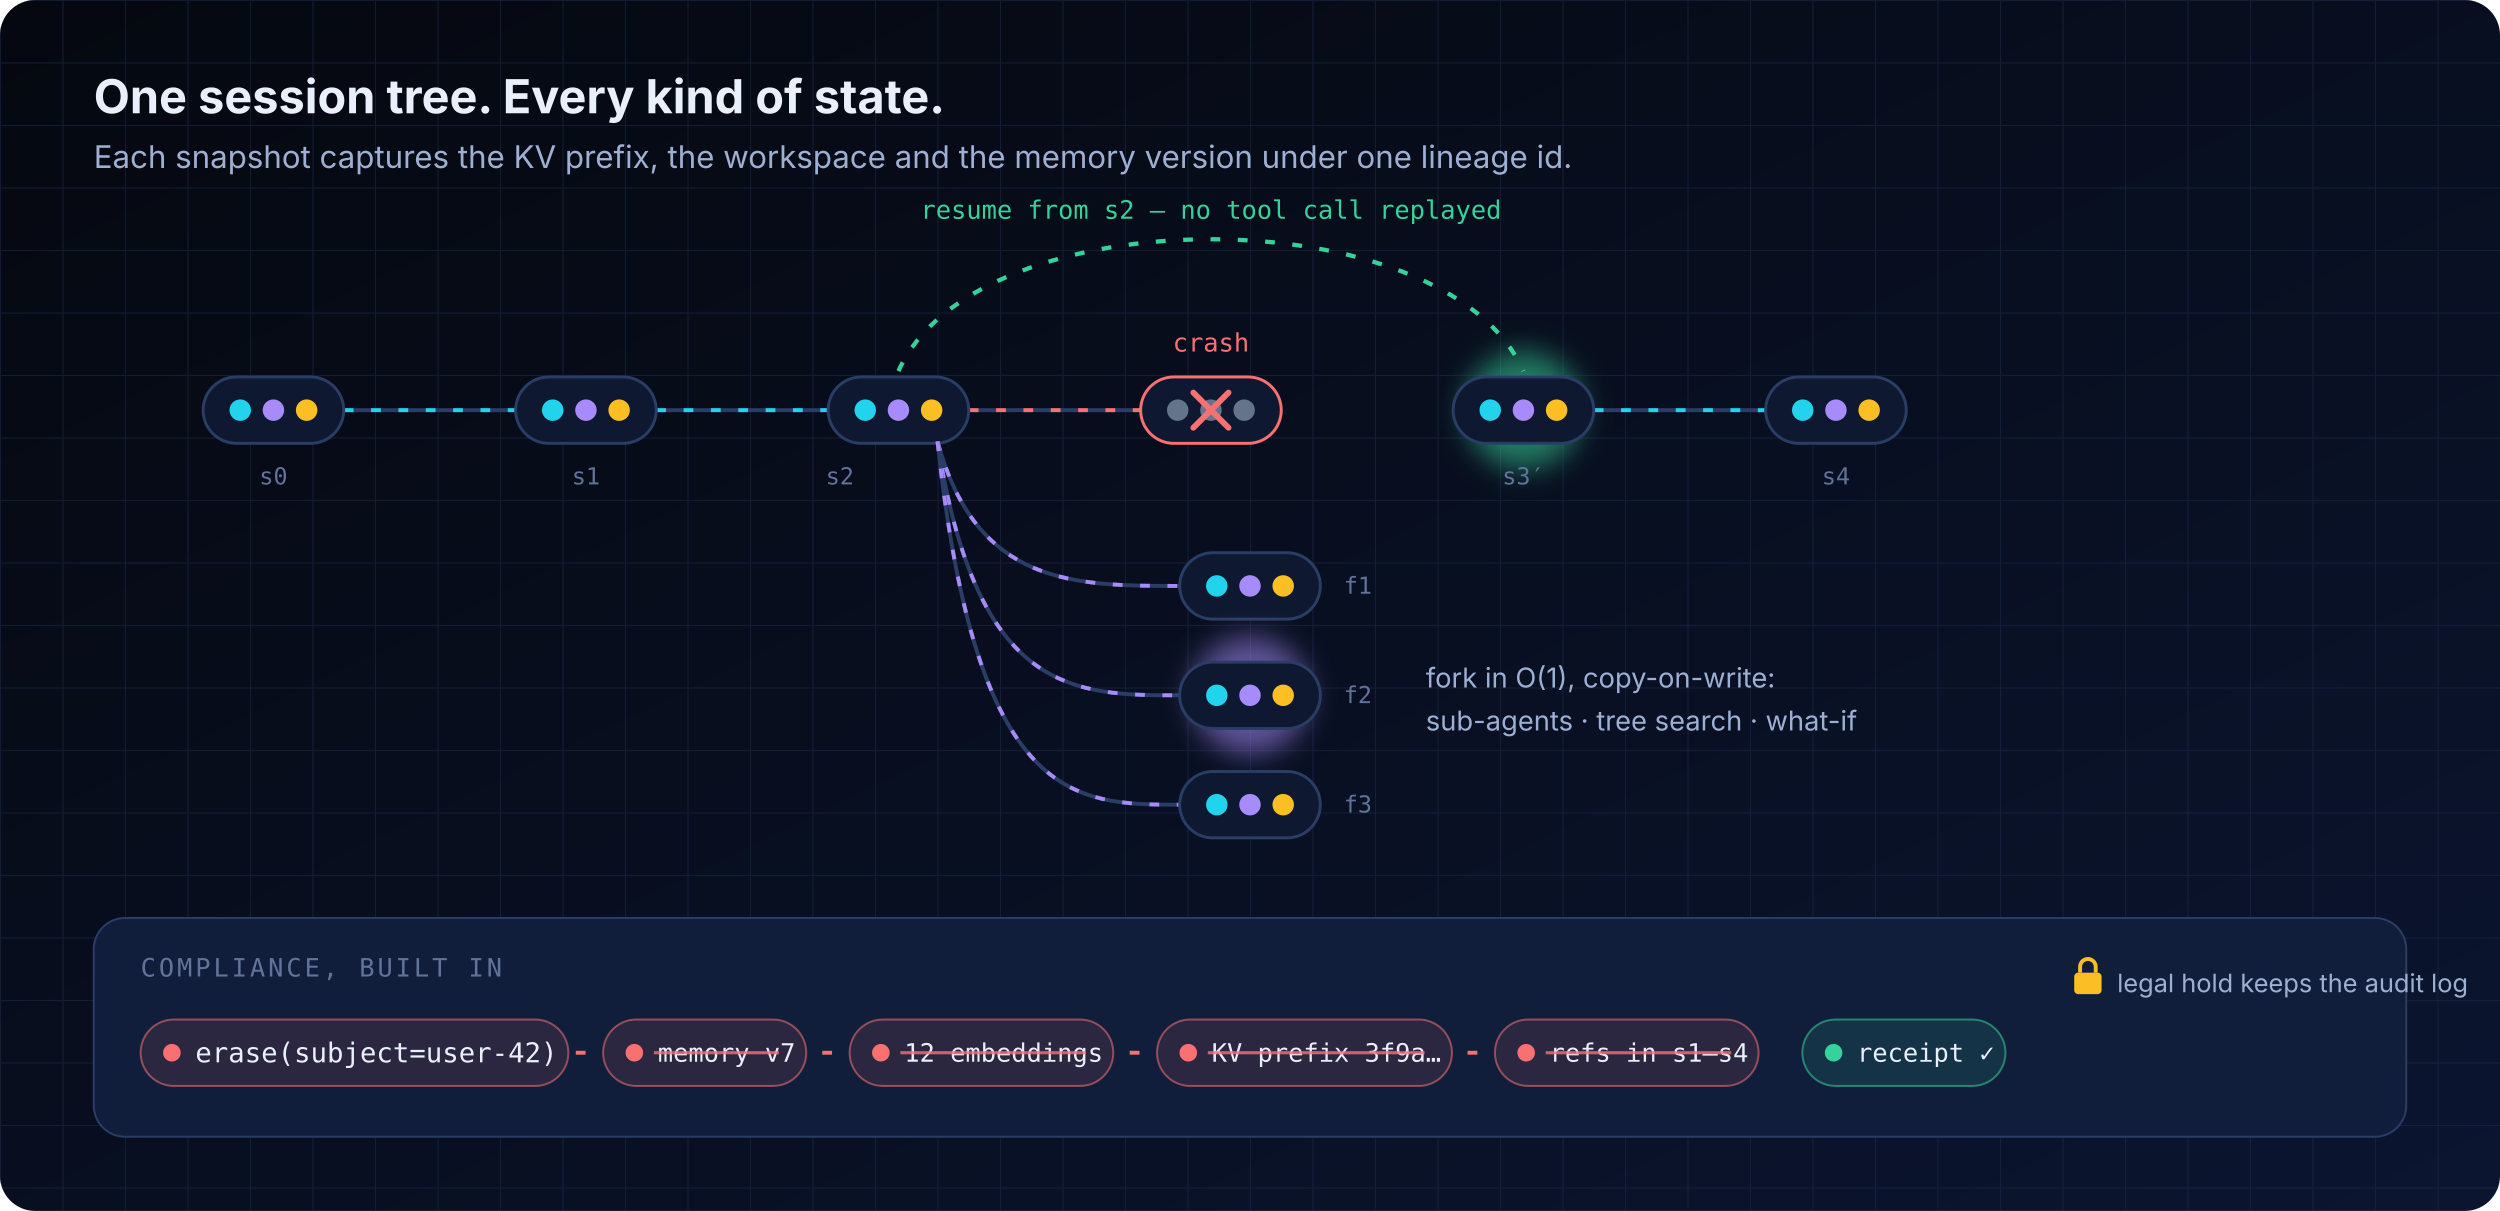
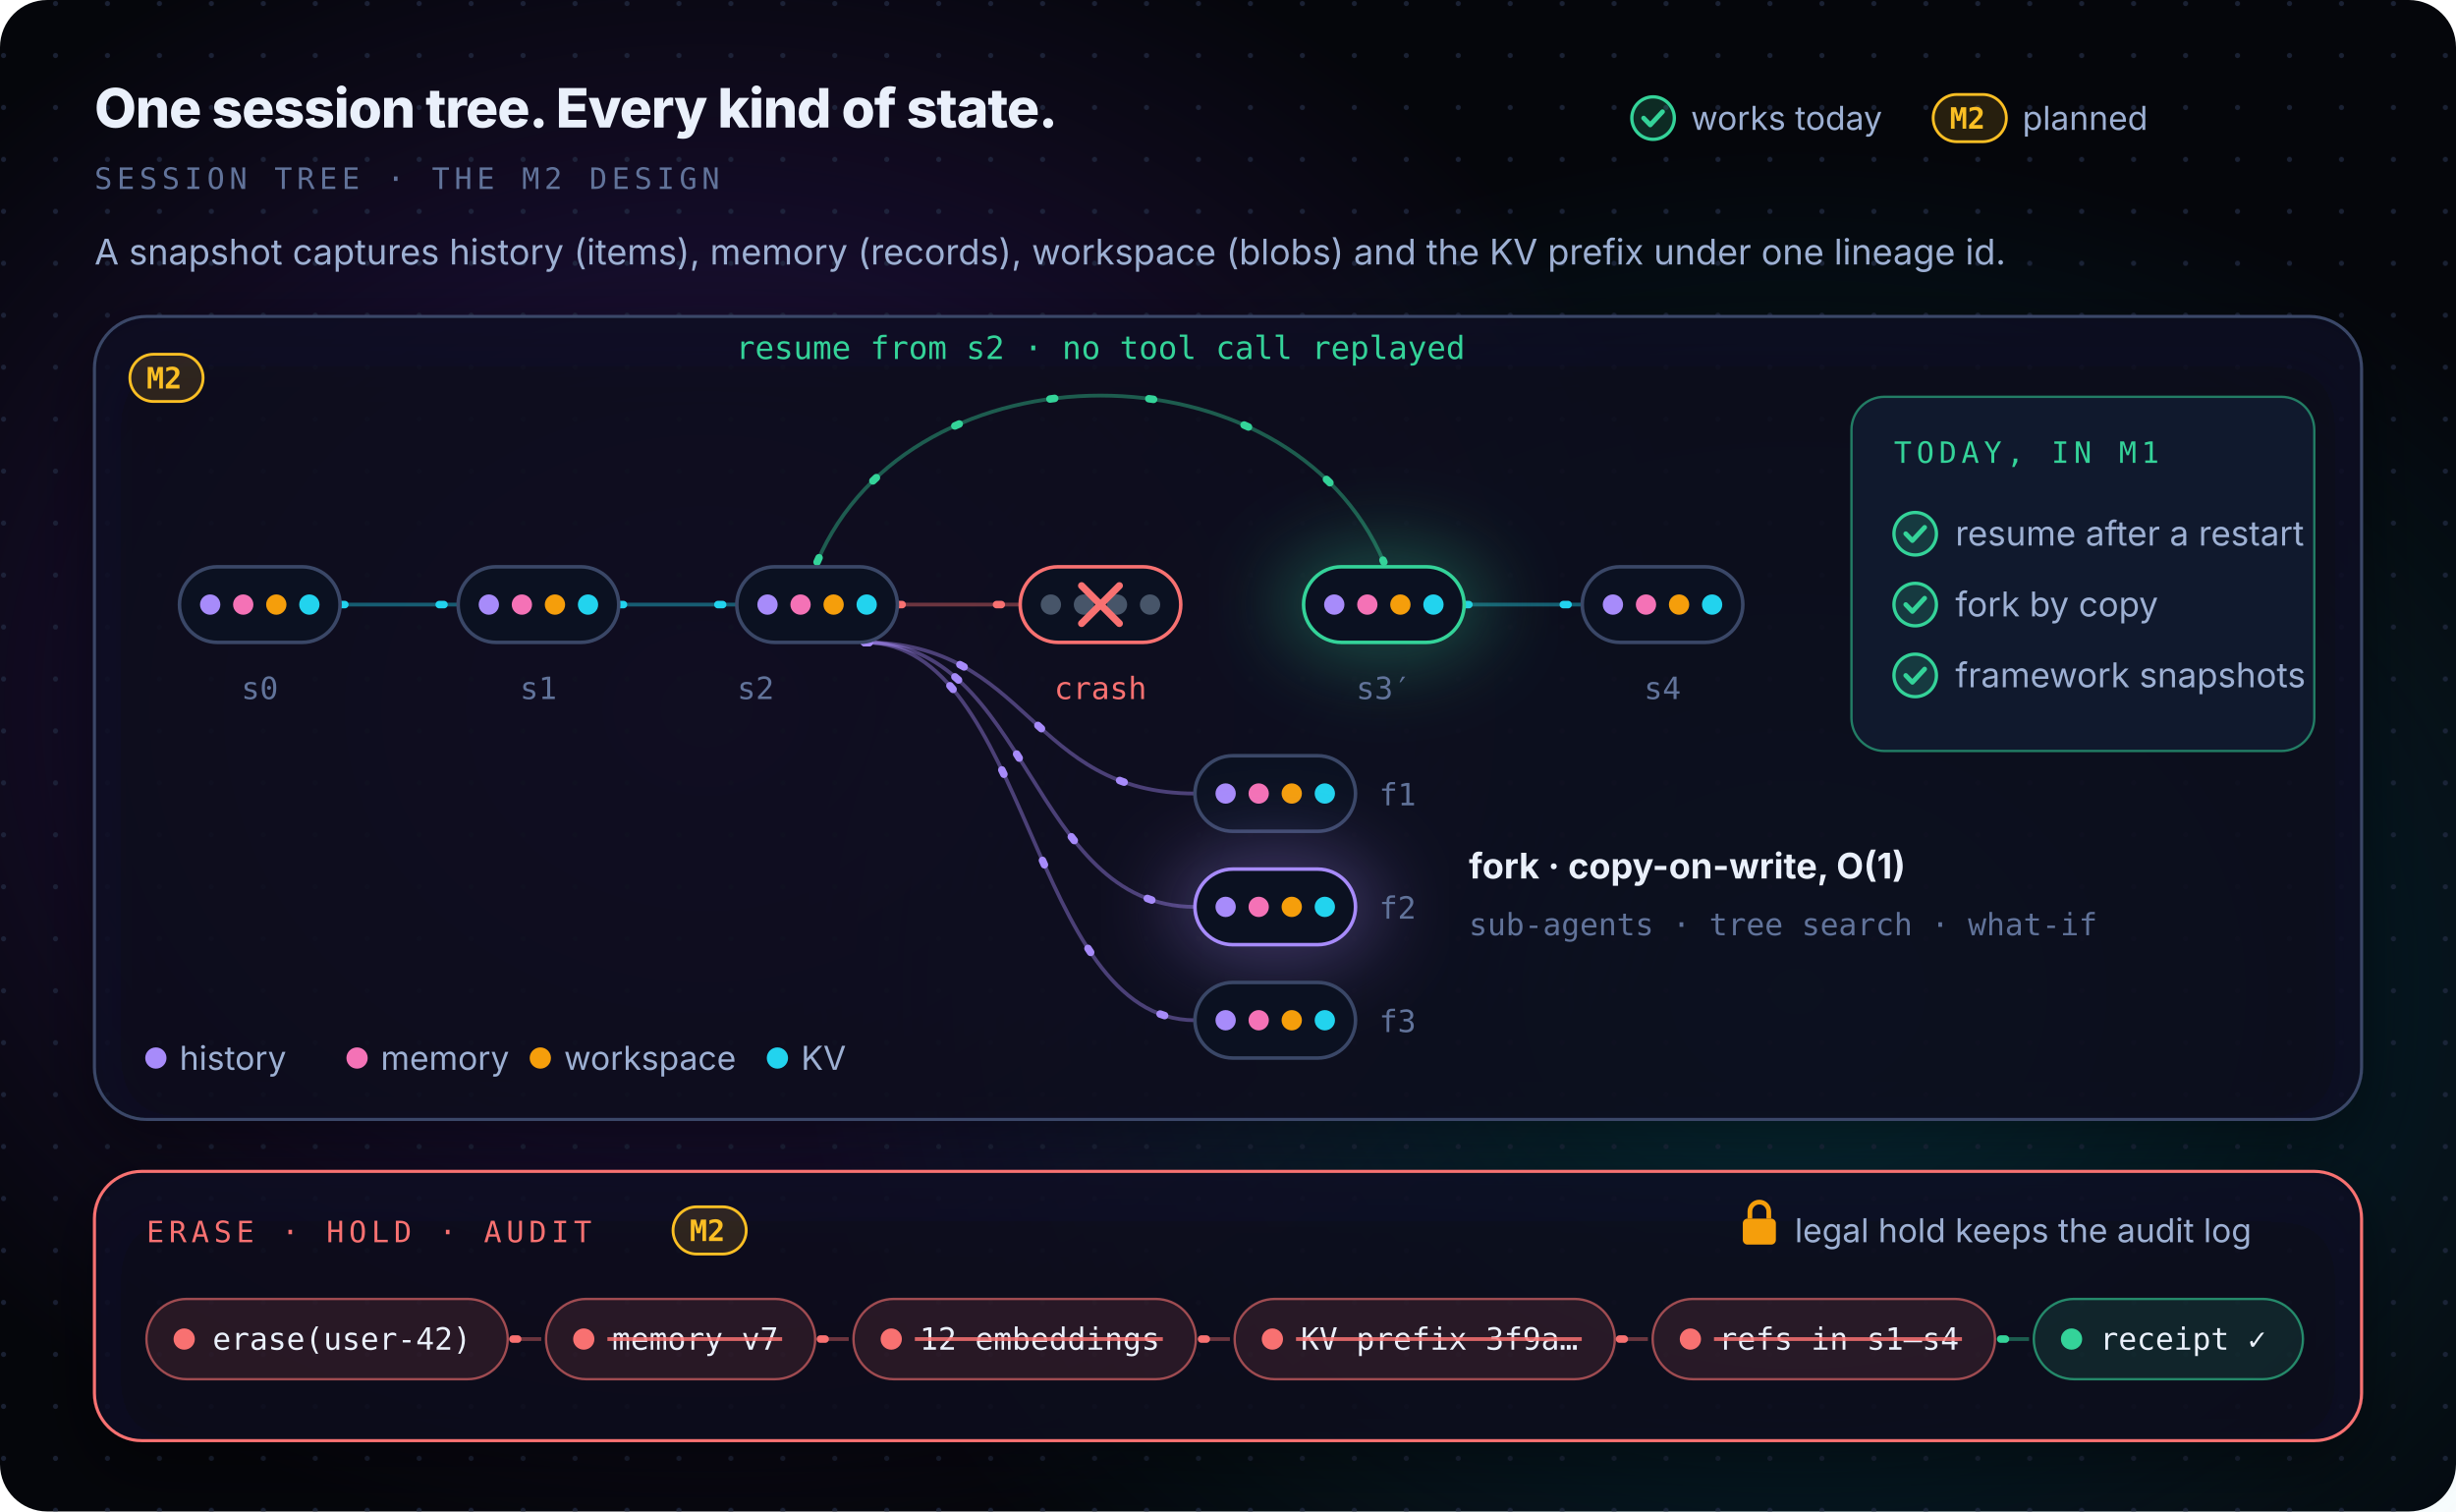
- <svg xmlns="http://www.w3.org/2000/svg" viewBox="0 0 1280 620" width="1280" height="620" role="img" aria-label="Session tree: snapshot, fork, resume after a crash, and cascading erase">
+ <svg xmlns="http://www.w3.org/2000/svg" viewBox="0 0 1040 640" width="1040" height="640" role="img" aria-label="Session tree: snapshot, fork, resume after a crash, and cascading erase">
  <style>
  .t  { font-family: Inter, -apple-system, 'Segoe UI', Helvetica, Arial, sans-serif; fill: #EAF0FB; }
  .s  { font-family: Inter, -apple-system, 'Segoe UI', Helvetica, Arial, sans-serif; fill: #9DB0D3; }
  .d  { font-family: Inter, -apple-system, 'Segoe UI', Helvetica, Arial, sans-serif; fill: #61739A; }
  .m  { font-family: 'JetBrains Mono', 'SF Mono', Menlo, Consolas, monospace; }
-   .flow  { stroke-dasharray: 5 9; animation: flow 1.6s linear infinite; }
-   .pulse { animation: pulse 2.8s ease-in-out infinite; }
-   @keyframes flow  { to { stroke-dashoffset: -28; } }
-   @keyframes pulse { 0%,100% { opacity: .25; } 50% { opacity: 1; } }
+   .eb { font-family: 'JetBrains Mono', 'SF Mono', Menlo, Consolas, monospace; font-size: 12.5px; letter-spacing: 2px; fill: #61739A; }
+   .spark { stroke-dasharray: 2 40; stroke-linecap: round; animation: spark 2.2s linear infinite; }
+   .spark.slow { animation-duration: 3.4s; }
+   .march { stroke-dasharray: 7 7; animation: march 1.8s linear infinite; }
+   .breathe { animation: breathe 4s ease-in-out infinite; }
+   @keyframes spark { to { stroke-dashoffset: -84; } }
+   @keyframes march { to { stroke-dashoffset: -28; } }
+   @keyframes breathe { 0%,100% { opacity: .5; } 50% { opacity: 1; } }
  @media (prefers-reduced-motion: reduce) {
-     .flow, .pulse { animation: none; }
+     .spark, .march, .breathe { animation: none; }
  }
</style>
  <defs>
-     <linearGradient id="bg" x1="0" y1="0" x2="1" y2="1">
-       <stop offset="0" stop-color="#05080F" />
-       <stop offset="1" stop-color="#0B1530" />
+     <pattern id="dots" width="22" height="22" patternUnits="userSpaceOnUse">
+       <circle cx="1.5" cy="1.5" r="1.1" fill="#232C44" />
+     </pattern>
+     <radialGradient id="aur1" cx=".5" cy=".5" r=".5">
+       <stop offset="0" stop-color="#7C3AED" stop-opacity=".28" />
+       <stop offset="1" stop-color="#7C3AED" stop-opacity="0" />
+     </radialGradient>
+     <radialGradient id="aur2" cx=".5" cy=".5" r=".5">
+       <stop offset="0" stop-color="#0891B2" stop-opacity=".28" />
+       <stop offset="1" stop-color="#0891B2" stop-opacity="0" />
+     </radialGradient>
+     <linearGradient id="word" x1="0" y1="0" x2="1" y2="0">
+       <stop offset="0" stop-color="#A78BFA" />
+       <stop offset="1" stop-color="#22D3EE" />
    </linearGradient>
-     <linearGradient id="brand" x1="0" y1="0" x2="1" y2="0">
-       <stop offset="0" stop-color="#22D3EE" />
-       <stop offset=".5" stop-color="#A78BFA" />
-       <stop offset="1" stop-color="#FBBF24" />
+     <linearGradient id="span" gradientUnits="userSpaceOnUse" x1="40" y1="0" x2="1000" y2="0">
+       <stop offset="0" stop-color="#A78BFA" />
+       <stop offset="1" stop-color="#22D3EE" />
    </linearGradient>
-     <pattern id="grid" width="32" height="32" patternUnits="userSpaceOnUse">
-       <path d="M32 0H0V32" fill="none" stroke="#1C2B4D" stroke-width="1" opacity=".55" />
-     </pattern>
-     <radialGradient id="aura" cx=".5" cy=".5" r=".5">
-       <stop offset="0" stop-color="#A78BFA" stop-opacity="0.30" />
-       <stop offset=".55" stop-color="#22D3EE" stop-opacity="0.10" />
-       <stop offset="1" stop-color="#22D3EE" stop-opacity="0" />
-     </radialGradient>
-     <filter id="glow" x="-50%" y="-50%" width="200%" height="200%">
-       <feGaussianBlur stdDeviation="7" />
+     <linearGradient id="heat" x1="0" y1="0" x2="1" y2="0">
+       <stop offset="0" stop-color="#F59E0B" />
+       <stop offset="1" stop-color="#38BDF8" />
+     </linearGradient>
+     <filter id="soft" x="-20%" y="-20%" width="140%" height="160%">
+       <feDropShadow dx="0" dy="10" stdDeviation="14" flood-color="#000000" flood-opacity=".55" />
+     </filter>
+     <filter id="bloom" x="-30%" y="-80%" width="160%" height="260%">
+       <feGaussianBlur stdDeviation="16" />
    </filter>
  </defs>
-   <rect width="1280" height="620" rx="18" fill="url(#bg)" />
-   <rect width="1280" height="620" rx="18" fill="url(#grid)" />
-   <text x="48" y="58" font-size="24" font-weight="700" class="t">One session tree. Every kind of state.</text>
-   <text x="48" y="86" font-size="16" class="s">Each snapshot captures the KV prefix, the workspace and the memory version under one lineage id.</text>
-   <g>
-     <path d="M176 210C220.0 210 220.0 210 264 210" fill="none" stroke="#2A3D66" stroke-width="2" />
-     <path d="M176 210C220.0 210 220.0 210 264 210" fill="none" stroke="#22D3EE" stroke-width="2" class="flow" />
+   <rect width="1040" height="640" rx="20" fill="#05060B" />
+   <ellipse cx="300" cy="300" rx="420" ry="360" fill="url(#aur1)" />
+   <ellipse cx="760" cy="420" rx="420" ry="360" fill="url(#aur2)" />
+   <rect width="1040" height="640" rx="20" fill="url(#dots)" opacity=".7" />
+   <text x="40" y="54" font-size="23" font-weight="800" letter-spacing="-.4" class="t">One session tree. Every kind of state.</text>
+   <text x="40" y="80" class="eb">SESSION TREE · THE M2 DESIGN</text>
+   <circle cx="700" cy="50" r="9" fill="#34D399" fill-opacity=".18" stroke="#34D399" stroke-width="1.4" />
+   <path d="M696 50l2.8 2.9 5.2-5.6" fill="none" stroke="#34D399" stroke-width="2" stroke-linecap="round" stroke-linejoin="round" />
+   <text x="716" y="55" font-size="14" class="s">works today</text>
+   <rect x="818.6" y="40" width="31" height="20" rx="10" fill="#FBBF24" fill-opacity=".14" stroke="#FBBF24" stroke-width="1.2" />
+   <text x="825.6" y="54.5" font-size="12.5" font-weight="700" class="m" fill="#FBBF24">M2</text>
+   <text x="856.4" y="55" font-size="14" class="s">planned</text>
+   <text x="40" y="112" font-size="15" class="s">A snapshot captures history (items), memory (records), workspace (blobs) and the KV prefix under one lineage id.</text>
+   <rect x="40" y="134" width="960" height="340" rx="22" fill="#0B1121" fill-opacity=".78" stroke="#3A4767" stroke-width="1.3" filter="url(#soft)" />
+   <rect x="55" y="150" width="31" height="20" rx="10" fill="#FBBF24" fill-opacity=".14" stroke="#FBBF24" stroke-width="1.2" />
+   <text x="62" y="164.5" font-size="12.5" font-weight="700" class="m" fill="#FBBF24">M2</text>
+   <circle cx="66" cy="448" r="4.5" fill="#A78BFA" />
+   <text x="76" y="453" font-size="14" class="s">history</text>
+   <circle cx="151.2" cy="448" r="4.5" fill="#F472B6" />
+   <text x="161.2" y="453" font-size="14" class="s">memory</text>
+   <circle cx="228.8" cy="448" r="4.5" fill="#F59E0B" />
+   <text x="238.8" y="453" font-size="14" class="s">workspace</text>
+   <circle cx="329.2" cy="448" r="4.5" fill="#22D3EE" />
+   <text x="339.2" y="453" font-size="14" class="s">KV</text>
+   <path d="M144 256H194" fill="none" stroke="#22D3EE" stroke-width="1.6" opacity=".4" />
+   <path d="M144 256H194" fill="none" stroke="#22D3EE" stroke-width="3.2" class="spark" />
+   <path d="M262 256H312" fill="none" stroke="#22D3EE" stroke-width="1.6" opacity=".4" />
+   <path d="M262 256H312" fill="none" stroke="#22D3EE" stroke-width="3.2" class="spark" />
+   <path d="M620 256H670" fill="none" stroke="#22D3EE" stroke-width="1.6" opacity=".4" />
+   <path d="M620 256H670" fill="none" stroke="#22D3EE" stroke-width="3.2" class="spark" />
+   <path d="M380 256H432" fill="none" stroke="#F87171" stroke-width="1.6" opacity=".4" />
+   <path d="M380 256H432" fill="none" stroke="#F87171" stroke-width="3.2" class="spark" />
+   <text x="466" y="296" text-anchor="middle" font-size="13" class="m" fill="#F87171">crash</text>
+   <path d="M346 238C386 144 546 144 586 238" fill="none" stroke="#34D399" stroke-width="1.6" opacity=".4" />
+   <path d="M346 238C386 144 546 144 586 238" fill="none" stroke="#34D399" stroke-width="3.2" class="spark" />
+   <text x="466" y="152" text-anchor="middle" font-size="13.5" class="m" fill="#34D399">resume from s2 · no tool call replayed</text>
+   <path d="M366 272C436.0 272 436.0 336 506 336" fill="none" stroke="#A78BFA" stroke-width="1.6" opacity=".4" />
+   <path d="M366 272C436.0 272 436.0 336 506 336" fill="none" stroke="#A78BFA" stroke-width="3.2" class="spark slow" />
+   <rect x="506" y="320" width="68" height="32" rx="16" fill="#0B1121" stroke="#3A4767" stroke-width="1.5" />
+   <circle cx="519" cy="336" r="4.3" fill="#A78BFA" />
+   <circle cx="533" cy="336" r="4.3" fill="#F472B6" />
+   <circle cx="547" cy="336" r="4.3" fill="#F59E0B" />
+   <circle cx="561" cy="336" r="4.3" fill="#22D3EE" />
+   <text x="584" y="341" font-size="13" class="d m">f1</text>
+   <path d="M366 272C436.0 272 436.0 384 506 384" fill="none" stroke="#A78BFA" stroke-width="1.6" opacity=".4" />
+   <path d="M366 272C436.0 272 436.0 384 506 384" fill="none" stroke="#A78BFA" stroke-width="3.2" class="spark slow" />
+   <ellipse cx="540" cy="384" rx="46" ry="26" fill="#A78BFA" opacity=".30" filter="url(#bloom)" class="breathe" />
+   <rect x="506" y="368" width="68" height="32" rx="16" fill="#0B1121" stroke="#A78BFA" stroke-width="1.5" />
+   <circle cx="519" cy="384" r="4.3" fill="#A78BFA" />
+   <circle cx="533" cy="384" r="4.3" fill="#F472B6" />
+   <circle cx="547" cy="384" r="4.3" fill="#F59E0B" />
+   <circle cx="561" cy="384" r="4.3" fill="#22D3EE" />
+   <text x="584" y="389" font-size="13" class="d m">f2</text>
+   <path d="M366 272C436.0 272 436.0 432 506 432" fill="none" stroke="#A78BFA" stroke-width="1.6" opacity=".4" />
+   <path d="M366 272C436.0 272 436.0 432 506 432" fill="none" stroke="#A78BFA" stroke-width="3.2" class="spark slow" />
+   <rect x="506" y="416" width="68" height="32" rx="16" fill="#0B1121" stroke="#3A4767" stroke-width="1.5" />
+   <circle cx="519" cy="432" r="4.3" fill="#A78BFA" />
+   <circle cx="533" cy="432" r="4.3" fill="#F472B6" />
+   <circle cx="547" cy="432" r="4.3" fill="#F59E0B" />
+   <circle cx="561" cy="432" r="4.3" fill="#22D3EE" />
+   <text x="584" y="437" font-size="13" class="d m">f3</text>
+   <text x="622" y="372" font-size="15" font-weight="650" class="t">fork · copy-on-write, O(1)</text>
+   <text x="622" y="396" font-size="13" class="d m">sub-agents · tree search · what-if</text>
+   <rect x="76" y="240" width="68" height="32" rx="16" fill="#0B1121" stroke="#3A4767" stroke-width="1.5" />
+   <circle cx="89" cy="256" r="4.3" fill="#A78BFA" />
+   <circle cx="103" cy="256" r="4.3" fill="#F472B6" />
+   <circle cx="117" cy="256" r="4.3" fill="#F59E0B" />
+   <circle cx="131" cy="256" r="4.3" fill="#22D3EE" />
+   <text x="110" y="296" text-anchor="middle" font-size="13" class="d m">s0</text>
+   <rect x="194" y="240" width="68" height="32" rx="16" fill="#0B1121" stroke="#3A4767" stroke-width="1.5" />
+   <circle cx="207" cy="256" r="4.3" fill="#A78BFA" />
+   <circle cx="221" cy="256" r="4.3" fill="#F472B6" />
+   <circle cx="235" cy="256" r="4.3" fill="#F59E0B" />
+   <circle cx="249" cy="256" r="4.3" fill="#22D3EE" />
+   <text x="228" y="296" text-anchor="middle" font-size="13" class="d m">s1</text>
+   <rect x="312" y="240" width="68" height="32" rx="16" fill="#0B1121" stroke="#3A4767" stroke-width="1.5" />
+   <circle cx="325" cy="256" r="4.3" fill="#A78BFA" />
+   <circle cx="339" cy="256" r="4.3" fill="#F472B6" />
+   <circle cx="353" cy="256" r="4.3" fill="#F59E0B" />
+   <circle cx="367" cy="256" r="4.3" fill="#22D3EE" />
+   <text x="320" y="296" text-anchor="middle" font-size="13" class="d m">s2</text>
+   <rect x="432" y="240" width="68" height="32" rx="16" fill="#0B1121" stroke="#F87171" stroke-width="1.5" />
+   <circle cx="445" cy="256" r="4.3" fill="#475569" />
+   <circle cx="459" cy="256" r="4.3" fill="#475569" />
+   <circle cx="473" cy="256" r="4.3" fill="#475569" />
+   <circle cx="487" cy="256" r="4.3" fill="#475569" />
+   <path d="M458 248l16 16m0-16l-16 16" stroke="#F87171" stroke-width="3" stroke-linecap="round" />
+   <ellipse cx="586" cy="256" rx="46" ry="26" fill="#34D399" opacity=".30" filter="url(#bloom)" class="breathe" />
+   <rect x="552" y="240" width="68" height="32" rx="16" fill="#0B1121" stroke="#34D399" stroke-width="1.5" />
+   <circle cx="565" cy="256" r="4.3" fill="#A78BFA" />
+   <circle cx="579" cy="256" r="4.3" fill="#F472B6" />
+   <circle cx="593" cy="256" r="4.3" fill="#F59E0B" />
+   <circle cx="607" cy="256" r="4.3" fill="#22D3EE" />
+   <text x="586" y="296" text-anchor="middle" font-size="13" class="d m">s3′</text>
+   <rect x="670" y="240" width="68" height="32" rx="16" fill="#0B1121" stroke="#3A4767" stroke-width="1.5" />
+   <circle cx="683" cy="256" r="4.3" fill="#A78BFA" />
+   <circle cx="697" cy="256" r="4.3" fill="#F472B6" />
+   <circle cx="711" cy="256" r="4.3" fill="#F59E0B" />
+   <circle cx="725" cy="256" r="4.3" fill="#22D3EE" />
+   <text x="704" y="296" text-anchor="middle" font-size="13" class="d m">s4</text>
+   <rect x="784" y="168" width="196" height="150" rx="14" fill="#111A2F" fill-opacity=".92" stroke="#34D399" stroke-opacity=".55" />
+   <text x="802" y="196" class="eb" style="fill:#34D399">TODAY, IN M1</text>
+   <circle cx="811" cy="226" r="9" fill="#34D399" fill-opacity=".18" stroke="#34D399" stroke-width="1.4" />
+   <path d="M807 226l2.8 2.9 5.2-5.6" fill="none" stroke="#34D399" stroke-width="2" stroke-linecap="round" stroke-linejoin="round" />
+   <text x="828" y="231" font-size="14.5" class="s">resume after a restart</text>
+   <circle cx="811" cy="256" r="9" fill="#34D399" fill-opacity=".18" stroke="#34D399" stroke-width="1.4" />
+   <path d="M807 256l2.8 2.9 5.2-5.6" fill="none" stroke="#34D399" stroke-width="2" stroke-linecap="round" stroke-linejoin="round" />
+   <text x="828" y="261" font-size="14.5" class="s">fork by copy</text>
+   <circle cx="811" cy="286" r="9" fill="#34D399" fill-opacity=".18" stroke="#34D399" stroke-width="1.4" />
+   <path d="M807 286l2.8 2.9 5.2-5.6" fill="none" stroke="#34D399" stroke-width="2" stroke-linecap="round" stroke-linejoin="round" />
+   <text x="828" y="291" font-size="14.5" class="s">framework snapshots</text>
+   <rect x="40" y="496" width="960" height="114" rx="20" fill="#0B1121" fill-opacity=".78" stroke="#F87171" stroke-width="1.3" filter="url(#soft)" />
+   <text x="62" y="526" class="eb" style="fill:#F87171">ERASE · HOLD · AUDIT</text>
+   <rect x="285" y="511" width="31" height="20" rx="10" fill="#FBBF24" fill-opacity=".14" stroke="#FBBF24" stroke-width="1.2" />
+   <text x="292" y="525.5" font-size="12.5" font-weight="700" class="m" fill="#FBBF24">M2</text>
+   <g transform="translate(738,510)">
+     <rect x="0" y="6" width="14" height="11" rx="2" fill="#F59E0B" />
+     <path d="M3 6V3a4 4 0 0 1 8 0v3" fill="none" stroke="#F59E0B" stroke-width="2" />
+     <text x="22" y="16" font-size="14" class="s">legal hold keeps the audit log</text>
  </g>
-   <g>
-     <path d="M336 210C380.0 210 380.0 210 424 210" fill="none" stroke="#2A3D66" stroke-width="2" />
-     <path d="M336 210C380.0 210 380.0 210 424 210" fill="none" stroke="#22D3EE" stroke-width="2" class="flow" />
-   </g>
-   <g>
-     <path d="M496 210C540.0 210 540.0 210 584 210" fill="none" stroke="#2A3D66" stroke-width="2" />
-     <path d="M496 210C540.0 210 540.0 210 584 210" fill="none" stroke="#F87171" stroke-width="2" class="flow" />
-   </g>
-   <g transform="translate(620,210)">
-     <rect x="-36" y="-17" width="72" height="34" rx="17" fill="#0E1830" stroke="#F87171" stroke-width="1.5" />
-     <circle cx="-17" cy="0" r="5.5" fill="#64748B" />
-     <circle cx="0" cy="0" r="5.5" fill="#64748B" />
-     <circle cx="17" cy="0" r="5.5" fill="#64748B" />
-     <path d="M-9-9L9 9M9-9L-9 9" stroke="#F87171" stroke-width="3" stroke-linecap="round" />
-   </g>
-   <text x="620" y="180" text-anchor="middle" font-size="13" class="m" fill="#F87171">crash</text>
-   <path d="M460 190C500 100 740 100 780 190" fill="none" stroke="#34D399" stroke-width="2.2" class="flow" />
-   <text x="620" y="112" text-anchor="middle" font-size="13" class="m" fill="#34D399">resume from s2 — no tool call replayed</text>
-   <g>
-     <path d="M816 210C860.0 210 860.0 210 904 210" fill="none" stroke="#2A3D66" stroke-width="2" />
-     <path d="M816 210C860.0 210 860.0 210 904 210" fill="none" stroke="#22D3EE" stroke-width="2" class="flow" />
-   </g>
-   <g transform="translate(140,210)">
-     <rect x="-36" y="-17" width="72" height="34" rx="17" fill="#0E1830" stroke="#2A3D66" stroke-width="1.5" />
-     <circle cx="-17" cy="0" r="5.5" fill="#22D3EE" />
-     <circle cx="0" cy="0" r="5.5" fill="#A78BFA" />
-     <circle cx="17" cy="0" r="5.5" fill="#FBBF24" />
-   </g>
-   <text x="140" y="248" text-anchor="middle" font-size="12" class="d m">s0</text>
-   <g transform="translate(300,210)">
-     <rect x="-36" y="-17" width="72" height="34" rx="17" fill="#0E1830" stroke="#2A3D66" stroke-width="1.5" />
-     <circle cx="-17" cy="0" r="5.5" fill="#22D3EE" />
-     <circle cx="0" cy="0" r="5.5" fill="#A78BFA" />
-     <circle cx="17" cy="0" r="5.5" fill="#FBBF24" />
-   </g>
-   <text x="300" y="248" text-anchor="middle" font-size="12" class="d m">s1</text>
-   <g transform="translate(460,210)">
-     <rect x="-36" y="-17" width="72" height="34" rx="17" fill="#0E1830" stroke="#2A3D66" stroke-width="1.5" />
-     <circle cx="-17" cy="0" r="5.5" fill="#22D3EE" />
-     <circle cx="0" cy="0" r="5.5" fill="#A78BFA" />
-     <circle cx="17" cy="0" r="5.5" fill="#FBBF24" />
-   </g>
-   <text x="430" y="248" text-anchor="middle" font-size="12" class="d m">s2</text>
-   <g transform="translate(780,210)">
-     <circle r="30" fill="#34D399" opacity="0.55" filter="url(#glow)" class="pulse" />
-     <rect x="-36" y="-17" width="72" height="34" rx="17" fill="#0E1830" stroke="#2A3D66" stroke-width="1.5" />
-     <circle cx="-17" cy="0" r="5.5" fill="#22D3EE" />
-     <circle cx="0" cy="0" r="5.5" fill="#A78BFA" />
-     <circle cx="17" cy="0" r="5.5" fill="#FBBF24" />
-   </g>
-   <text x="780" y="248" text-anchor="middle" font-size="12" class="d m">s3′</text>
-   <g transform="translate(940,210)">
-     <rect x="-36" y="-17" width="72" height="34" rx="17" fill="#0E1830" stroke="#2A3D66" stroke-width="1.5" />
-     <circle cx="-17" cy="0" r="5.5" fill="#22D3EE" />
-     <circle cx="0" cy="0" r="5.5" fill="#A78BFA" />
-     <circle cx="17" cy="0" r="5.5" fill="#FBBF24" />
-   </g>
-   <text x="940" y="248" text-anchor="middle" font-size="12" class="d m">s4</text>
-   <path d="M480 226C500 300 550 300 604 300" fill="none" stroke="#2A3D66" stroke-width="2" />
-   <path d="M480 226C500 300 550 300 604 300" fill="none" stroke="#A78BFA" stroke-width="2" class="flow" />
-   <g transform="translate(640,300)">
-     <rect x="-36" y="-17" width="72" height="34" rx="17" fill="#0E1830" stroke="#2A3D66" stroke-width="1.5" />
-     <circle cx="-17" cy="0" r="5.5" fill="#22D3EE" />
-     <circle cx="0" cy="0" r="5.5" fill="#A78BFA" />
-     <circle cx="17" cy="0" r="5.5" fill="#FBBF24" />
-   </g>
-   <text x="688" y="304" font-size="12" class="d m">f1</text>
-   <path d="M480 226C500 356 550 356 604 356" fill="none" stroke="#2A3D66" stroke-width="2" />
-   <path d="M480 226C500 356 550 356 604 356" fill="none" stroke="#A78BFA" stroke-width="2" class="flow" />
-   <g transform="translate(640,356)">
-     <circle r="30" fill="#A78BFA" opacity="0.55" filter="url(#glow)" class="pulse" />
-     <rect x="-36" y="-17" width="72" height="34" rx="17" fill="#0E1830" stroke="#2A3D66" stroke-width="1.5" />
-     <circle cx="-17" cy="0" r="5.5" fill="#22D3EE" />
-     <circle cx="0" cy="0" r="5.5" fill="#A78BFA" />
-     <circle cx="17" cy="0" r="5.5" fill="#FBBF24" />
-   </g>
-   <text x="688" y="360" font-size="12" class="d m">f2</text>
-   <path d="M480 226C500 412 550 412 604 412" fill="none" stroke="#2A3D66" stroke-width="2" />
-   <path d="M480 226C500 412 550 412 604 412" fill="none" stroke="#A78BFA" stroke-width="2" class="flow" />
-   <g transform="translate(640,412)">
-     <rect x="-36" y="-17" width="72" height="34" rx="17" fill="#0E1830" stroke="#2A3D66" stroke-width="1.5" />
-     <circle cx="-17" cy="0" r="5.5" fill="#22D3EE" />
-     <circle cx="0" cy="0" r="5.5" fill="#A78BFA" />
-     <circle cx="17" cy="0" r="5.5" fill="#FBBF24" />
-   </g>
-   <text x="688" y="416" font-size="12" class="d m">f3</text>
-   <text x="730" y="352" font-size="14" class="s">fork in O(1), copy-on-write:</text>
-   <text x="730" y="374" font-size="14" class="s">sub-agents · tree search · what-if</text>
-   <rect x="48" y="470" width="1184" height="112" rx="16" fill="#111E3B" stroke="#2A3D66" />
-   <text x="72" y="500" font-size="13" letter-spacing="1.5" class="d m">COMPLIANCE, BUILT IN</text>
-   <g transform="translate(72,522)">
-     <rect width="219" height="34" rx="17.0" fill="#F87171" fill-opacity=".12" stroke="#F87171" stroke-opacity=".55" />
-     <circle cx="16" cy="17.0" r="4.5" fill="#F87171" />
-     <text x="28" y="21.9" font-size="14" class="t m">erase(subject=user-42)</text>
-   </g>
-   <path d="M294.8 539h10" stroke="#F87171" stroke-width="2" class="flow" />
-   <g transform="translate(308.8,522)">
-     <rect width="104" height="34" rx="17.0" fill="#F87171" fill-opacity=".12" stroke="#F87171" stroke-opacity=".55" />
-     <circle cx="16" cy="17.0" r="4.5" fill="#F87171" />
-     <text x="28" y="21.6" font-size="13" class="t m">memory v7</text>
-   </g>
-   <path d="M334.8 539h64" stroke="#F87171" stroke-width="1.6" opacity=".8" />
-   <path d="M421 539h10" stroke="#F87171" stroke-width="2" class="flow" />
-   <g transform="translate(435,522)">
-     <rect width="135" height="34" rx="17.0" fill="#F87171" fill-opacity=".12" stroke="#F87171" stroke-opacity=".55" />
-     <circle cx="16" cy="17.0" r="4.5" fill="#F87171" />
-     <text x="28" y="21.6" font-size="13" class="t m">12 embeddings</text>
-   </g>
-   <path d="M461 539h95" stroke="#F87171" stroke-width="1.6" opacity=".8" />
-   <path d="M578.4 539h10" stroke="#F87171" stroke-width="2" class="flow" />
-   <g transform="translate(592.4,522)">
-     <rect width="151" height="34" rx="17.0" fill="#F87171" fill-opacity=".12" stroke="#F87171" stroke-opacity=".55" />
-     <circle cx="16" cy="17.0" r="4.5" fill="#F87171" />
-     <text x="28" y="21.6" font-size="13" class="t m">KV prefix 3f9a…</text>
-   </g>
-   <path d="M618.4 539h111" stroke="#F87171" stroke-width="1.6" opacity=".8" />
-   <path d="M751.4 539h10" stroke="#F87171" stroke-width="2" class="flow" />
-   <g transform="translate(765.4,522)">
-     <rect width="135" height="34" rx="17.0" fill="#F87171" fill-opacity=".12" stroke="#F87171" stroke-opacity=".55" />
-     <circle cx="16" cy="17.0" r="4.5" fill="#F87171" />
-     <text x="28" y="21.6" font-size="13" class="t m">refs in s1–s4</text>
-   </g>
-   <path d="M791.4 539h95" stroke="#F87171" stroke-width="1.6" opacity=".8" />
-   <g transform="translate(922.8,522)">
-     <rect width="104" height="34" rx="17.0" fill="#34D399" fill-opacity=".12" stroke="#34D399" stroke-opacity=".55" />
-     <circle cx="16" cy="17.0" r="4.5" fill="#34D399" />
-     <text x="28" y="21.6" font-size="13" class="t m">receipt ✓</text>
-   </g>
-   <g transform="translate(1062,492)">
-     <rect x="0" y="6" width="14" height="11" rx="2" fill="#FBBF24" />
-     <path d="M3 6V3a4 4 0 0 1 8 0v3" fill="none" stroke="#FBBF24" stroke-width="2" />
-     <text x="22" y="16" font-size="13" class="s">legal hold keeps the audit log</text>
-   </g>
+   <rect x="62" y="550" width="153" height="34" rx="17.0" fill="#F87171" fill-opacity=".12" stroke="#F87171" stroke-opacity=".6" />
+   <circle cx="78" cy="567.0" r="4.5" fill="#F87171" />
+   <text x="90" y="571.5" font-size="13" class="t m">erase(user-42)</text>
+   <path d="M217.2 567H229.2" fill="none" stroke="#F87171" stroke-width="1.6" opacity=".4" />
+   <path d="M217.2 567H229.2" fill="none" stroke="#F87171" stroke-width="3.2" class="spark" />
+   <rect x="231.2" y="550" width="114" height="34" rx="17.0" fill="#F87171" fill-opacity=".12" stroke="#F87171" stroke-opacity=".6" />
+   <circle cx="247.2" cy="567.0" r="4.5" fill="#F87171" />
+   <text x="259.2" y="571.5" font-size="13" class="t m">memory v7</text>
+   <path d="M257.2 567.0h74" stroke="#F87171" stroke-width="1.6" opacity=".85" />
+   <path d="M347.4 567H359.4" fill="none" stroke="#F87171" stroke-width="1.6" opacity=".4" />
+   <path d="M347.4 567H359.4" fill="none" stroke="#F87171" stroke-width="3.2" class="spark" />
+   <rect x="361.4" y="550" width="145" height="34" rx="17.0" fill="#F87171" fill-opacity=".12" stroke="#F87171" stroke-opacity=".6" />
+   <circle cx="377.4" cy="567.0" r="4.5" fill="#F87171" />
+   <text x="389.4" y="571.5" font-size="13" class="t m">12 embeddings</text>
+   <path d="M387.4 567.0h105" stroke="#F87171" stroke-width="1.6" opacity=".85" />
+   <path d="M508.8 567H520.8" fill="none" stroke="#F87171" stroke-width="1.6" opacity=".4" />
+   <path d="M508.8 567H520.8" fill="none" stroke="#F87171" stroke-width="3.2" class="spark" />
+   <rect x="522.8" y="550" width="161" height="34" rx="17.0" fill="#F87171" fill-opacity=".12" stroke="#F87171" stroke-opacity=".6" />
+   <circle cx="538.8" cy="567.0" r="4.5" fill="#F87171" />
+   <text x="550.8" y="571.5" font-size="13" class="t m">KV prefix 3f9a…</text>
+   <path d="M548.8 567.0h121" stroke="#F87171" stroke-width="1.6" opacity=".85" />
+   <path d="M685.8 567H697.8" fill="none" stroke="#F87171" stroke-width="1.6" opacity=".4" />
+   <path d="M685.8 567H697.8" fill="none" stroke="#F87171" stroke-width="3.2" class="spark" />
+   <rect x="699.8" y="550" width="145" height="34" rx="17.0" fill="#F87171" fill-opacity=".12" stroke="#F87171" stroke-opacity=".6" />
+   <circle cx="715.8" cy="567.0" r="4.5" fill="#F87171" />
+   <text x="727.8" y="571.5" font-size="13" class="t m">refs in s1–s4</text>
+   <path d="M725.8 567.0h105" stroke="#F87171" stroke-width="1.6" opacity=".85" />
+   <path d="M847.2 567H859.2" fill="none" stroke="#34D399" stroke-width="1.6" opacity=".4" />
+   <path d="M847.2 567H859.2" fill="none" stroke="#34D399" stroke-width="3.2" class="spark" />
+   <rect x="861.2" y="550" width="114" height="34" rx="17.0" fill="#34D399" fill-opacity=".12" stroke="#34D399" stroke-opacity=".6" />
+   <circle cx="877.2" cy="567.0" r="4.5" fill="#34D399" />
+   <text x="889.2" y="571.5" font-size="13" class="t m">receipt ✓</text>
</svg>
